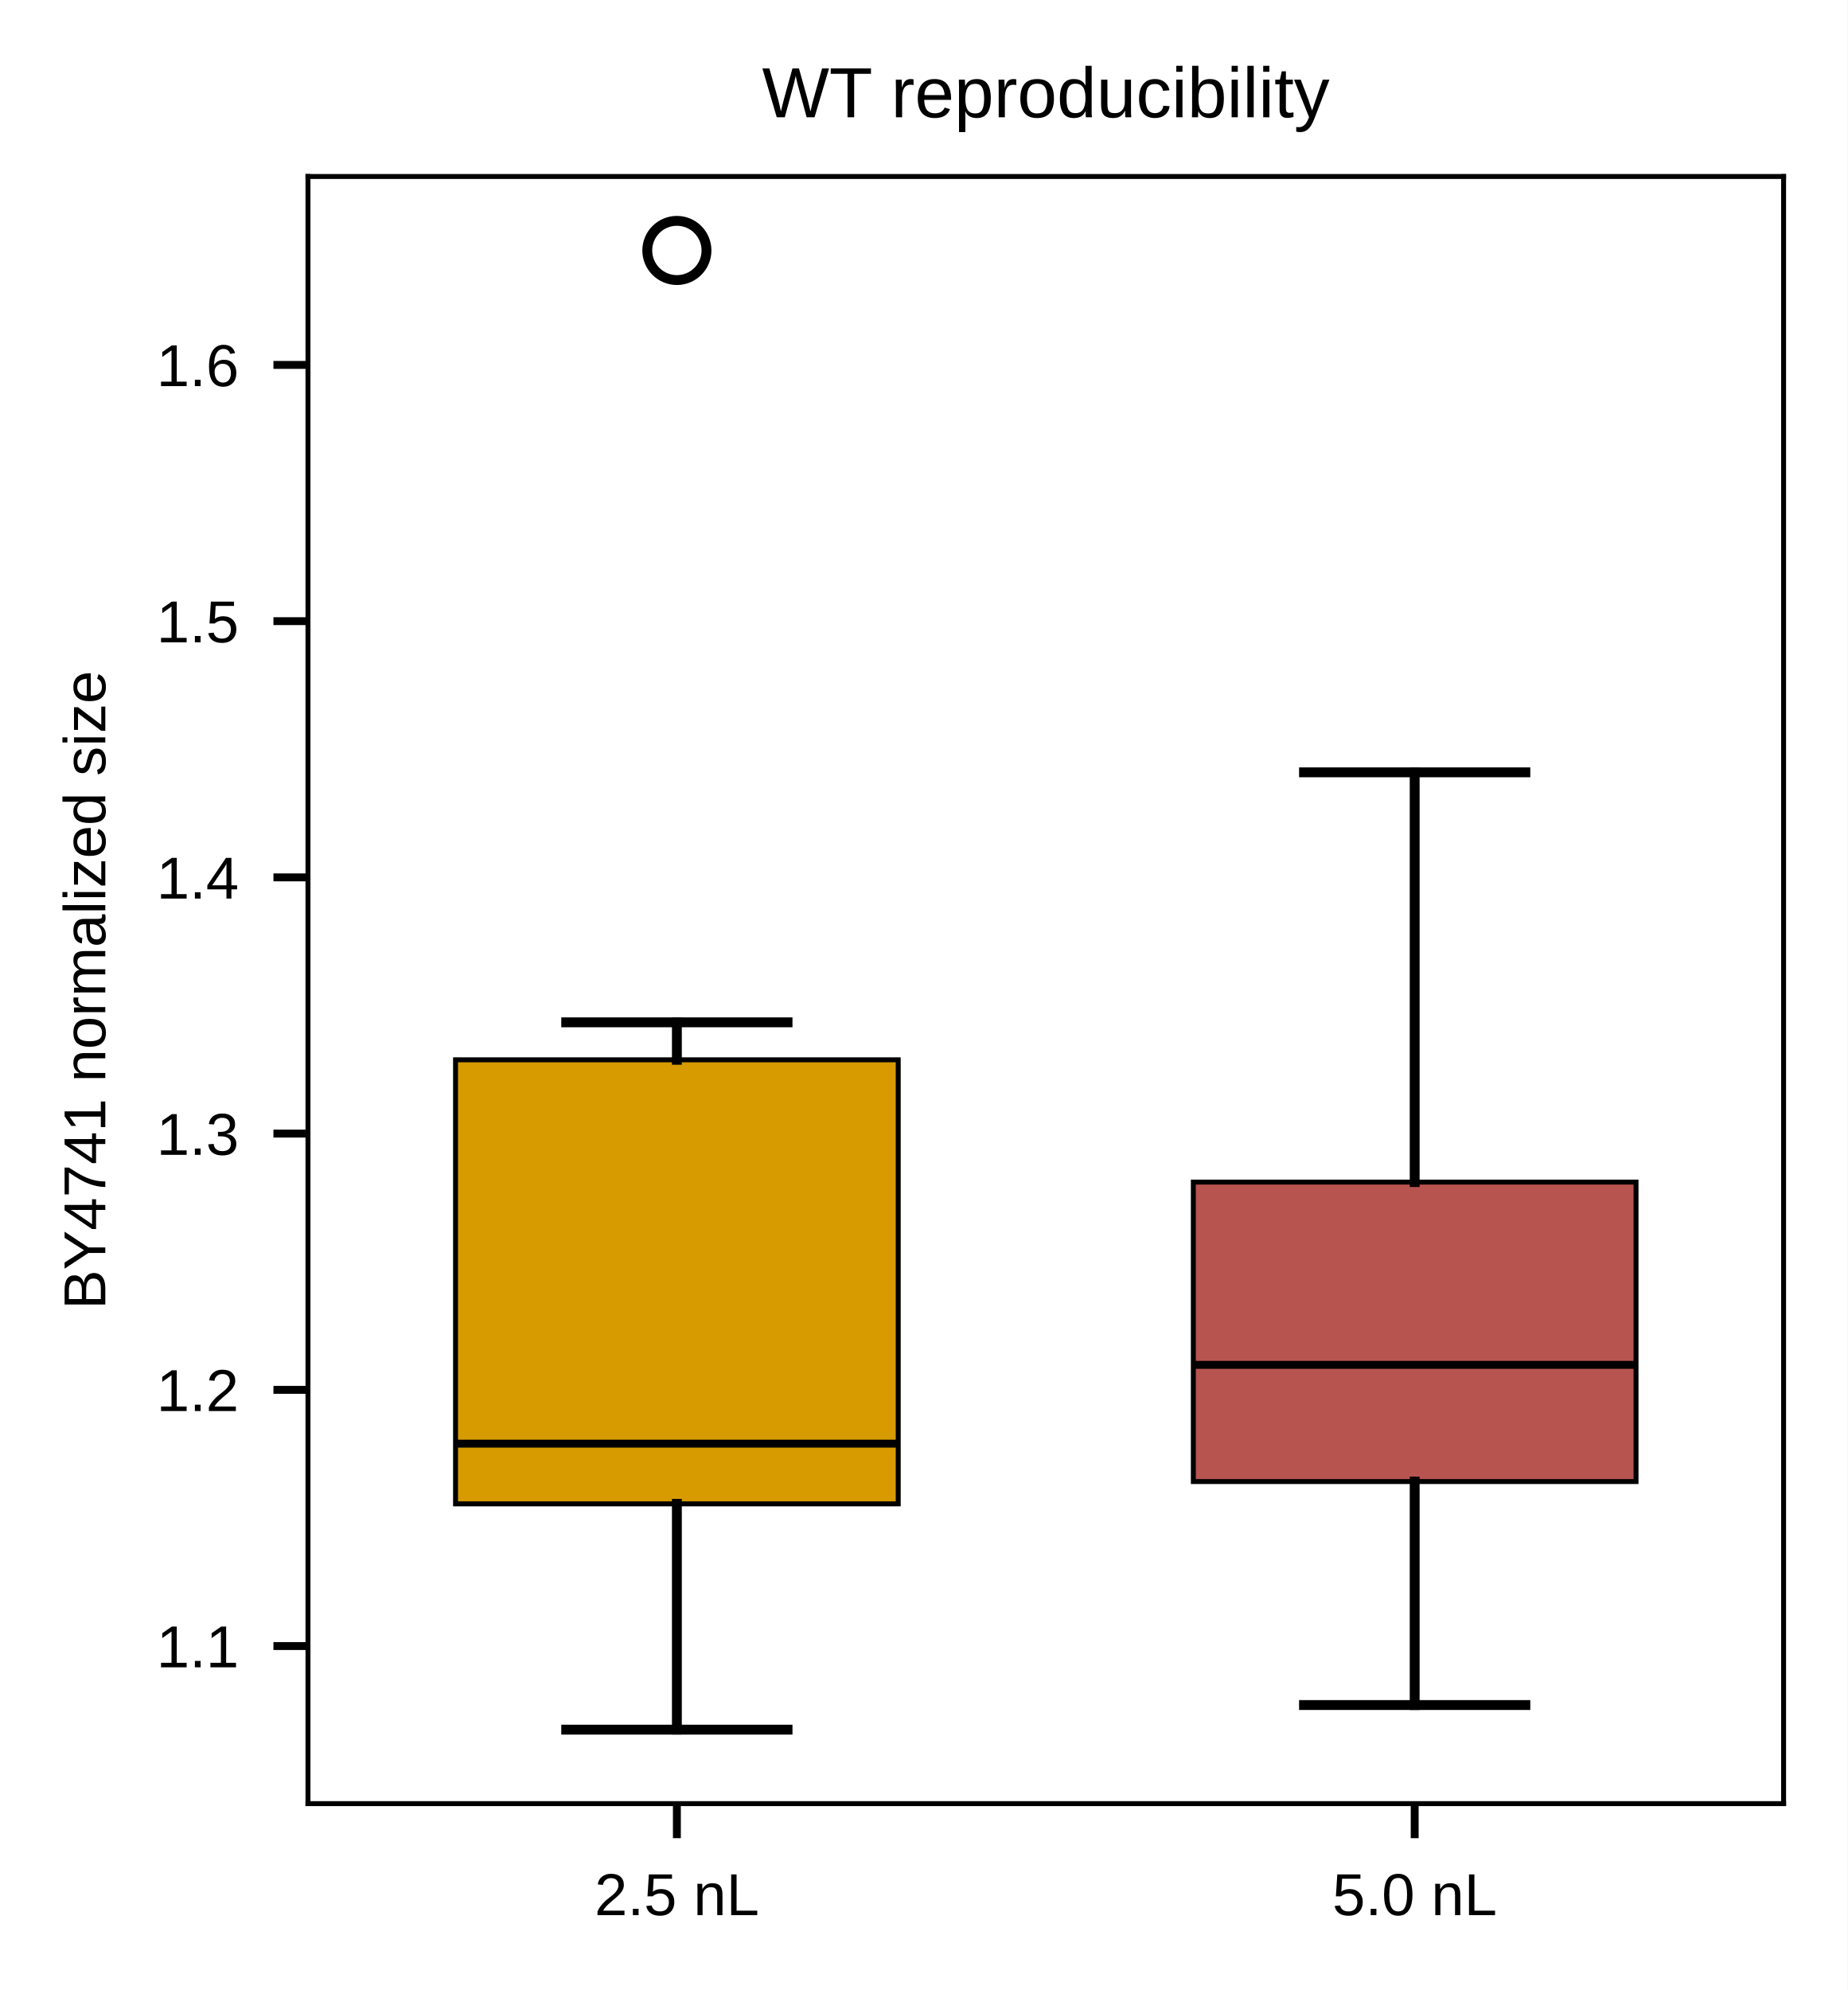
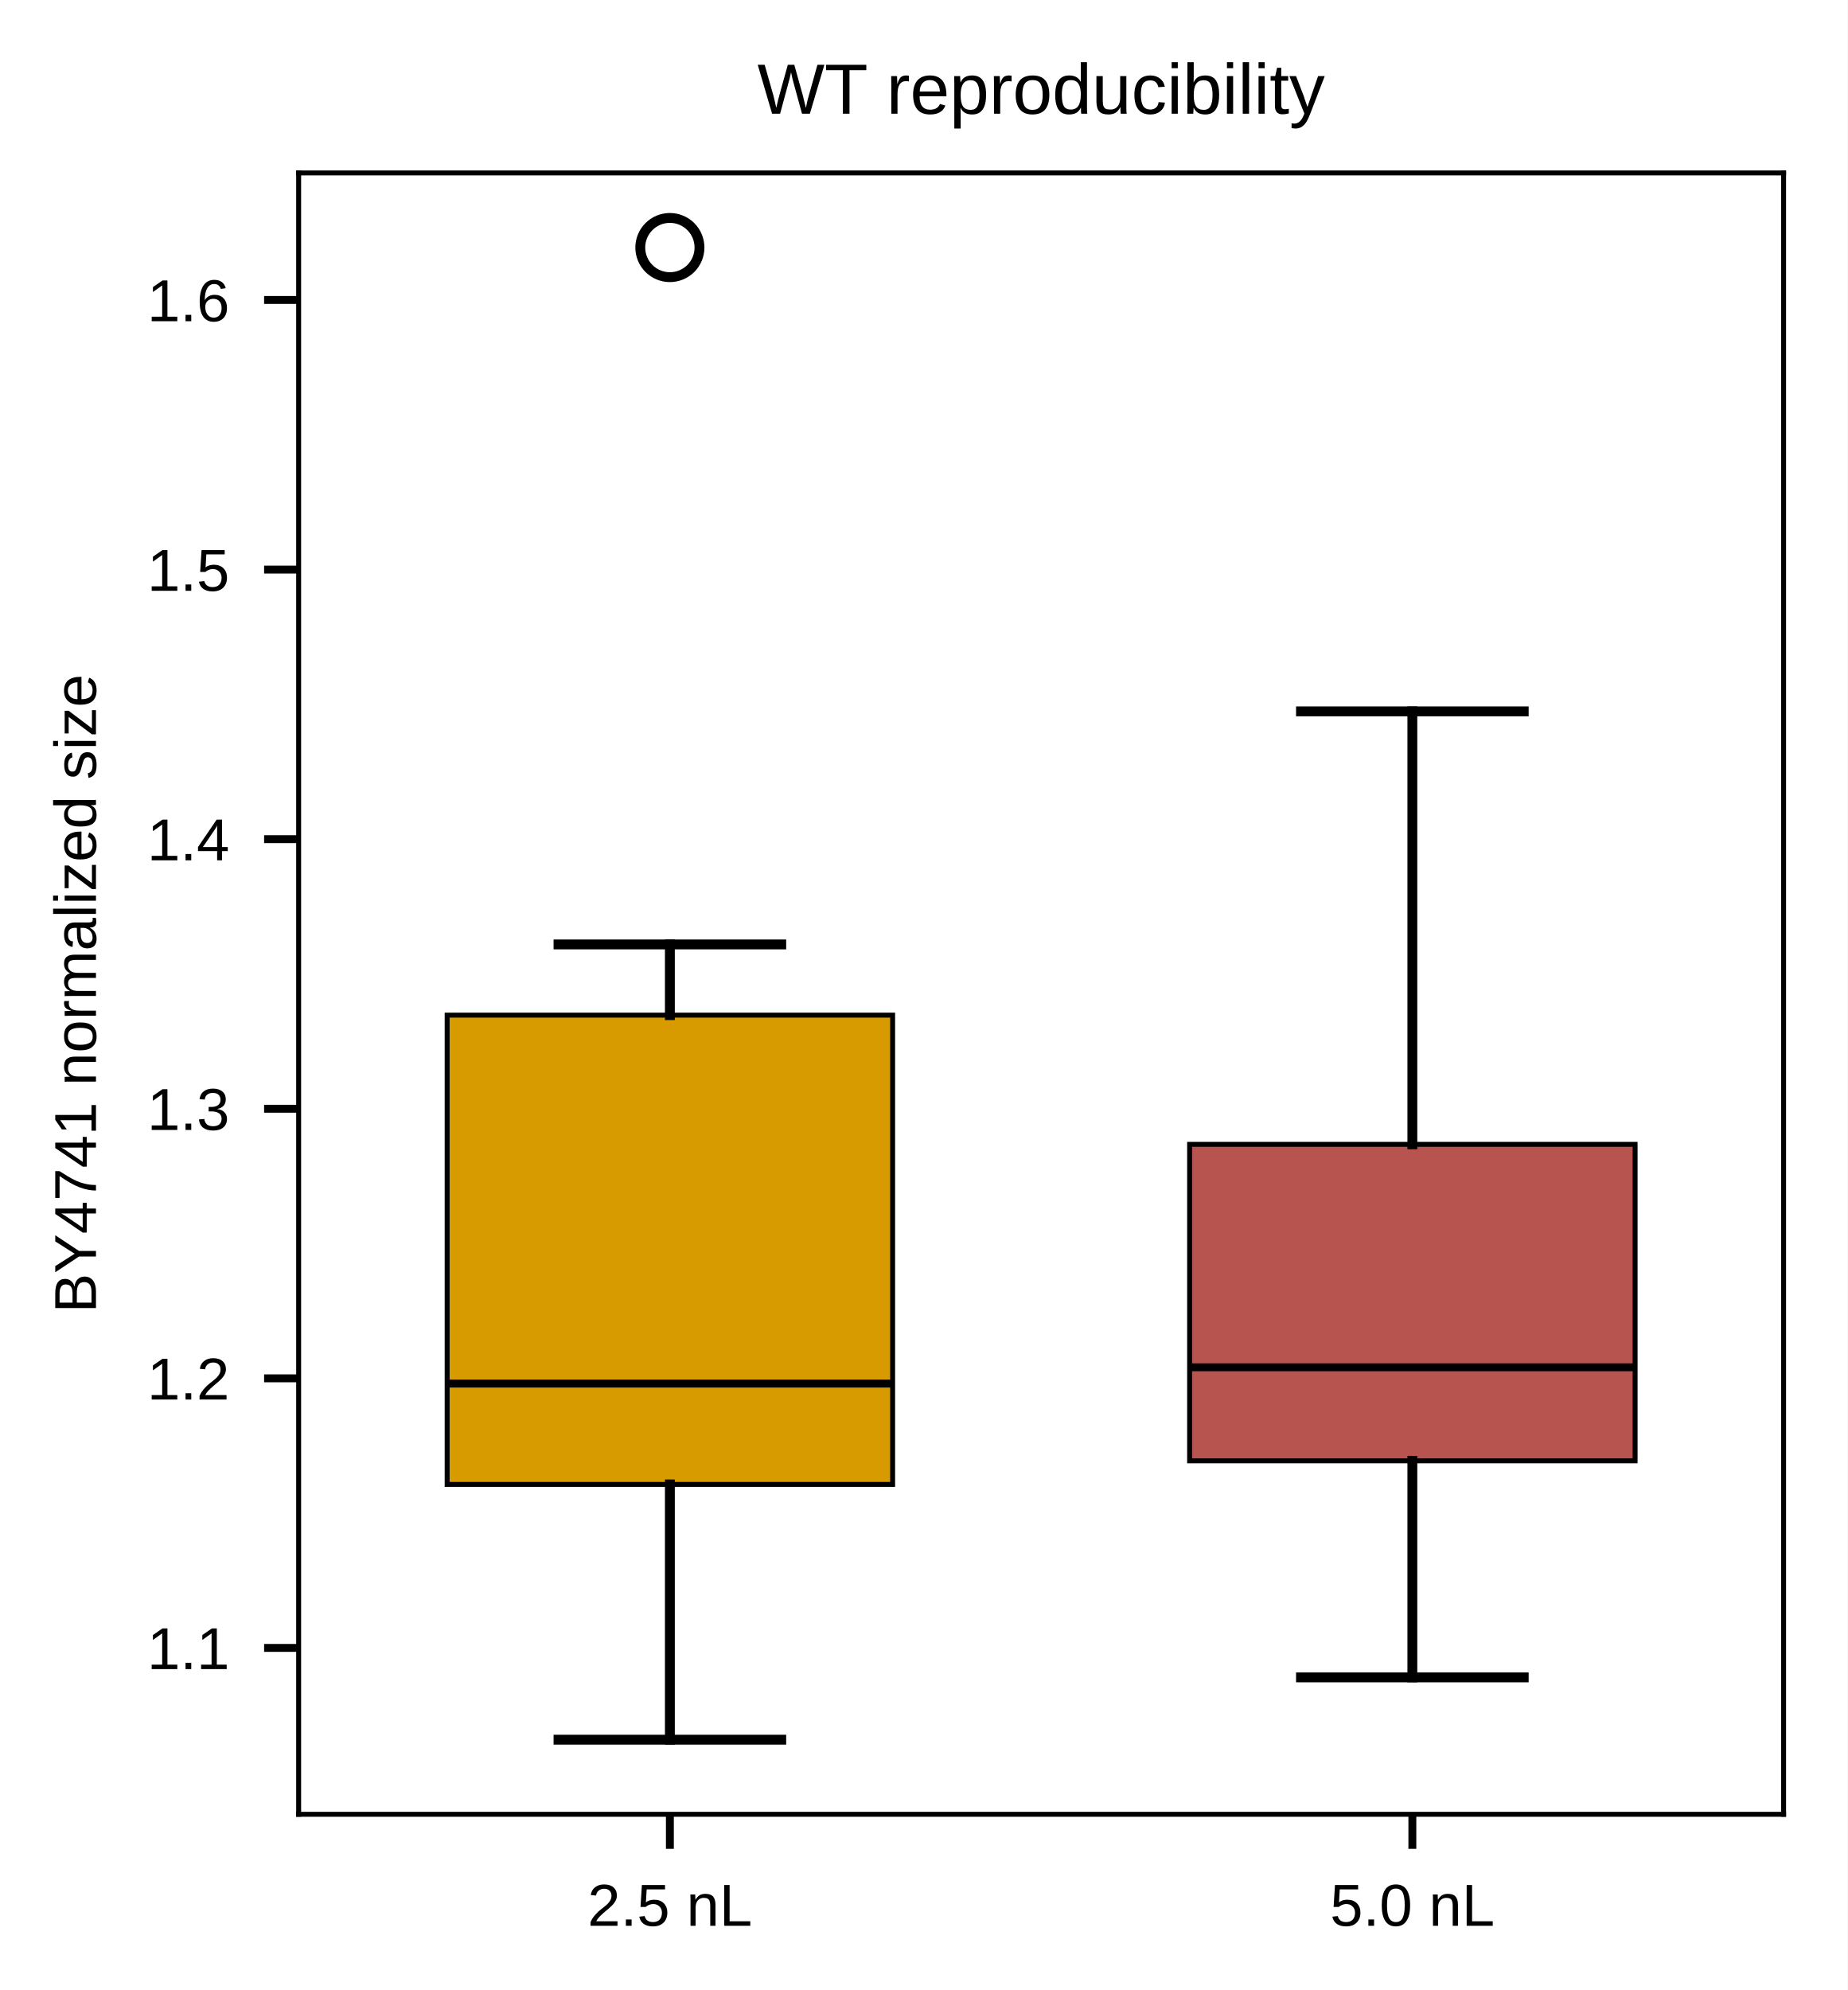
<svg xmlns="http://www.w3.org/2000/svg" xmlns:xlink="http://www.w3.org/1999/xlink" width="187.2pt" height="201.6pt" viewBox="0 0 187.2 201.6" version="1.1">
  <defs>
    <style type="text/css">*{stroke-linejoin: round; stroke-linecap: butt}</style>
  </defs>
  <g id="figure_1">
    <g id="patch_1">
      <path d="M 0 201.6  L 187.2 201.6  L 187.2 0  L 0 0  z " style="fill: #ffffff" />
    </g>
    <g id="axes_1">
      <g id="patch_2">
-         <path d="M 31.205 182.72  L 180.72 182.72  L 180.72 17.88  L 31.205 17.88  z " style="fill: #ffffff" />
+         <path d="M 30.26 183.8  L 180.72 183.8  L 180.72 17.52  L 30.26 17.52  z " style="fill: #ffffff" />
      </g>
      <g id="matplotlib.axis_1">
        <g id="xtick_1">
          <g id="line2d_1">
            <defs>
-               <path id="m2fc861bde4" d="M 0 0  L 0 3.5  " style="stroke: #000000; stroke-width: 0.8" />
+               <path id="m2011ba22c5" d="M 0 0  L 0 3.5  " style="stroke: #000000; stroke-width: 0.8" />
            </defs>
            <g>
-               <use xlink:href="#m2fc861bde4" x="68.584" y="182.72" style="stroke: #000000; stroke-width: 0.8" />
+               <use xlink:href="#m2011ba22c5" x="67.875" y="183.8" style="stroke: #000000; stroke-width: 0.8" />
            </g>
          </g>
          <g id="text_1">
-             <text style="font: 6px 'Arial'; text-anchor: middle" x="68.584" y="194.015" transform="rotate(-0 68.58375 194.0147)">2.5 nL</text>
+             <text style="font-size: 6px; font-family: 'Arial'; text-anchor: middle" x="67.875" y="195.095" transform="rotate(-0 67.875 195.0947)">2.5 nL</text>
          </g>
        </g>
        <g id="xtick_2">
          <g id="line2d_2">
            <g>
-               <use xlink:href="#m2fc861bde4" x="143.341" y="182.72" style="stroke: #000000; stroke-width: 0.8" />
+               <use xlink:href="#m2011ba22c5" x="143.105" y="183.8" style="stroke: #000000; stroke-width: 0.8" />
            </g>
          </g>
          <g id="text_2">
-             <text style="font: 6px 'Arial'; text-anchor: middle" x="143.341" y="194.015" transform="rotate(-0 143.3413 194.0147)">5.0 nL</text>
+             <text style="font-size: 6px; font-family: 'Arial'; text-anchor: middle" x="143.105" y="195.095" transform="rotate(-0 143.105 195.0947)">5.0 nL</text>
          </g>
        </g>
      </g>
      <g id="matplotlib.axis_2">
        <g id="ytick_1">
          <g id="line2d_3">
            <defs>
-               <path id="mdfef8d1c86" d="M 0 0  L -3.5 0  " style="stroke: #000000; stroke-width: 0.8" />
+               <path id="m9a211c00ee" d="M 0 0  L -3.5 0  " style="stroke: #000000; stroke-width: 0.8" />
            </defs>
            <g>
-               <use xlink:href="#mdfef8d1c86" x="31.205" y="166.757" style="stroke: #000000; stroke-width: 0.8" />
+               <use xlink:href="#m9a211c00ee" x="30.26" y="166.945" style="stroke: #000000; stroke-width: 0.8" />
            </g>
          </g>
          <g id="text_3">
-             <text style="font: 6px 'Arial'; text-anchor: end" x="24.205" y="168.904" transform="rotate(-0 24.205 168.9043)">1.1</text>
+             <text style="font-size: 6px; font-family: 'Arial'; text-anchor: end" x="23.26" y="169.092" transform="rotate(-0 23.26 169.0923)">1.1</text>
          </g>
        </g>
        <g id="ytick_2">
          <g id="line2d_4">
            <g>
-               <use xlink:href="#mdfef8d1c86" x="31.205" y="140.799" style="stroke: #000000; stroke-width: 0.8" />
+               <use xlink:href="#m9a211c00ee" x="30.26" y="139.634" style="stroke: #000000; stroke-width: 0.8" />
            </g>
          </g>
          <g id="text_4">
-             <text style="font: 6px 'Arial'; text-anchor: end" x="24.205" y="142.947" transform="rotate(-0 24.205 142.9465)">1.2</text>
+             <text style="font-size: 6px; font-family: 'Arial'; text-anchor: end" x="23.26" y="141.781" transform="rotate(-0 23.26 141.7814)">1.2</text>
          </g>
        </g>
        <g id="ytick_3">
          <g id="line2d_5">
            <g>
-               <use xlink:href="#mdfef8d1c86" x="31.205" y="114.841" style="stroke: #000000; stroke-width: 0.8" />
+               <use xlink:href="#m9a211c00ee" x="30.26" y="112.323" style="stroke: #000000; stroke-width: 0.8" />
            </g>
          </g>
          <g id="text_5">
-             <text style="font: 6px 'Arial'; text-anchor: end" x="24.205" y="116.989" transform="rotate(-0 24.205 116.9888)">1.3</text>
+             <text style="font-size: 6px; font-family: 'Arial'; text-anchor: end" x="23.26" y="114.471" transform="rotate(-0 23.26 114.4705)">1.3</text>
          </g>
        </g>
        <g id="ytick_4">
          <g id="line2d_6">
            <g>
-               <use xlink:href="#mdfef8d1c86" x="31.205" y="88.884" style="stroke: #000000; stroke-width: 0.8" />
+               <use xlink:href="#m9a211c00ee" x="30.26" y="85.012" style="stroke: #000000; stroke-width: 0.8" />
            </g>
          </g>
          <g id="text_6">
-             <text style="font: 6px 'Arial'; text-anchor: end" x="24.205" y="91.031" transform="rotate(-0 24.205 91.03102)">1.4</text>
+             <text style="font-size: 6px; font-family: 'Arial'; text-anchor: end" x="23.26" y="87.16" transform="rotate(-0 23.26 87.15961)">1.4</text>
          </g>
        </g>
        <g id="ytick_5">
          <g id="line2d_7">
            <g>
-               <use xlink:href="#mdfef8d1c86" x="31.205" y="62.926" style="stroke: #000000; stroke-width: 0.8" />
+               <use xlink:href="#m9a211c00ee" x="30.26" y="57.701" style="stroke: #000000; stroke-width: 0.8" />
            </g>
          </g>
          <g id="text_7">
-             <text style="font: 6px 'Arial'; text-anchor: end" x="24.205" y="65.073" transform="rotate(-0 24.205 65.07327)">1.5</text>
+             <text style="font-size: 6px; font-family: 'Arial'; text-anchor: end" x="23.26" y="59.849" transform="rotate(-0 23.26 59.84871)">1.5</text>
          </g>
        </g>
        <g id="ytick_6">
          <g id="line2d_8">
            <g>
-               <use xlink:href="#mdfef8d1c86" x="31.205" y="36.968" style="stroke: #000000; stroke-width: 0.8" />
+               <use xlink:href="#m9a211c00ee" x="30.26" y="30.39" style="stroke: #000000; stroke-width: 0.8" />
            </g>
          </g>
          <g id="text_8">
-             <text style="font: 6px 'Arial'; text-anchor: end" x="24.205" y="39.116" transform="rotate(-0 24.205 39.11552)">1.6</text>
+             <text style="font-size: 6px; font-family: 'Arial'; text-anchor: end" x="23.26" y="32.538" transform="rotate(-0 23.26 32.53781)">1.6</text>
          </g>
        </g>
        <g id="text_9">
-           <text style="font: 6px 'Arial'; text-anchor: middle" x="10.672" y="100.3" transform="rotate(-90 10.6725 100.3)">BY4741 normalized size</text>
+           <text style="font-size: 6px; font-family: 'Arial'; text-anchor: middle" x="9.727" y="100.66" transform="rotate(-90 9.7275 100.66)">BY4741 normalized size</text>
        </g>
      </g>
      <g id="patch_3">
-         <path d="M 46.157 152.351  L 91.011 152.351  L 91.011 107.366  L 46.157 107.366  L 46.157 152.351  z " clip-path="url(#pb77143cb1c)" style="fill: #d79b00; stroke: #000000; stroke-width: 0.5; stroke-linejoin: miter" />
+         <path d="M 45.306 150.381  L 90.444 150.381  L 90.444 102.84  L 45.306 102.84  L 45.306 150.381  z " clip-path="url(#p106e897240)" style="fill: #d79b00; stroke: #000000; stroke-width: 0.5; stroke-linejoin: miter" />
      </g>
      <g id="line2d_9">
-         <path d="M 68.584 152.351  L 68.584 175.227  " clip-path="url(#pb77143cb1c)" style="fill: none; stroke: #000000; stroke-linecap: square" />
+         <path d="M 67.875 150.381  L 67.875 176.242  " clip-path="url(#p106e897240)" style="fill: none; stroke: #000000; stroke-linecap: square" />
      </g>
      <g id="line2d_10">
-         <path d="M 68.584 107.366  L 68.584 103.566  " clip-path="url(#pb77143cb1c)" style="fill: none; stroke: #000000; stroke-linecap: square" />
+         <path d="M 67.875 102.84  L 67.875 95.678  " clip-path="url(#p106e897240)" style="fill: none; stroke: #000000; stroke-linecap: square" />
      </g>
      <g id="line2d_11">
-         <path d="M 57.37 175.227  L 79.797 175.227  " clip-path="url(#pb77143cb1c)" style="fill: none; stroke: #000000; stroke-linecap: square" />
+         <path d="M 56.59 176.242  L 79.159 176.242  " clip-path="url(#p106e897240)" style="fill: none; stroke: #000000; stroke-linecap: square" />
      </g>
      <g id="line2d_12">
-         <path d="M 57.37 103.566  L 79.797 103.566  " clip-path="url(#pb77143cb1c)" style="fill: none; stroke: #000000; stroke-linecap: square" />
+         <path d="M 56.59 95.678  L 79.159 95.678  " clip-path="url(#p106e897240)" style="fill: none; stroke: #000000; stroke-linecap: square" />
      </g>
      <g id="line2d_13">
        <defs>
-           <path id="m74bf90538a" d="M 0 3  C 0.796 3 1.559 2.684 2.121 2.121  C 2.684 1.559 3 0.796 3 0  C 3 -0.796 2.684 -1.559 2.121 -2.121  C 1.559 -2.684 0.796 -3 0 -3  C -0.796 -3 -1.559 -2.684 -2.121 -2.121  C -2.684 -1.559 -3 -0.796 -3 0  C -3 0.796 -2.684 1.559 -2.121 2.121  C -1.559 2.684 -0.796 3 0 3  z " style="stroke: #000000" />
+           <path id="mb8064881ac" d="M 0 3  C 0.796 3 1.559 2.684 2.121 2.121  C 2.684 1.559 3 0.796 3 0  C 3 -0.796 2.684 -1.559 2.121 -2.121  C 1.559 -2.684 0.796 -3 0 -3  C -0.796 -3 -1.559 -2.684 -2.121 -2.121  C -2.684 -1.559 -3 -0.796 -3 0  C -3 0.796 -2.684 1.559 -2.121 2.121  C -1.559 2.684 -0.796 3 0 3  z " style="stroke: #000000" />
        </defs>
-         <g clip-path="url(#pb77143cb1c)">
-           <use xlink:href="#m74bf90538a" x="68.584" y="25.373" style="fill-opacity: 0; stroke: #000000" />
+         <g clip-path="url(#p106e897240)">
+           <use xlink:href="#mb8064881ac" x="67.875" y="25.078" style="fill-opacity: 0; stroke: #000000" />
        </g>
      </g>
      <g id="patch_4">
-         <path d="M 120.914 150.091  L 165.768 150.091  L 165.768 119.753  L 120.914 119.753  L 120.914 150.091  z " clip-path="url(#pb77143cb1c)" style="fill: #b85450; stroke: #000000; stroke-width: 0.5; stroke-linejoin: miter" />
+         <path d="M 120.536 147.992  L 165.674 147.992  L 165.674 115.93  L 120.536 115.93  L 120.536 147.992  z " clip-path="url(#p106e897240)" style="fill: #b85450; stroke: #000000; stroke-width: 0.5; stroke-linejoin: miter" />
      </g>
      <g id="line2d_14">
-         <path d="M 143.341 150.091  L 143.341 172.729  " clip-path="url(#pb77143cb1c)" style="fill: none; stroke: #000000; stroke-linecap: square" />
+         <path d="M 143.105 147.992  L 143.105 169.931  " clip-path="url(#p106e897240)" style="fill: none; stroke: #000000; stroke-linecap: square" />
      </g>
      <g id="line2d_15">
-         <path d="M 143.341 119.753  L 143.341 78.244  " clip-path="url(#pb77143cb1c)" style="fill: none; stroke: #000000; stroke-linecap: square" />
+         <path d="M 143.105 115.93  L 143.105 72.063  " clip-path="url(#p106e897240)" style="fill: none; stroke: #000000; stroke-linecap: square" />
      </g>
      <g id="line2d_16">
-         <path d="M 132.128 172.729  L 154.555 172.729  " clip-path="url(#pb77143cb1c)" style="fill: none; stroke: #000000; stroke-linecap: square" />
+         <path d="M 131.821 169.931  L 154.389 169.931  " clip-path="url(#p106e897240)" style="fill: none; stroke: #000000; stroke-linecap: square" />
      </g>
      <g id="line2d_17">
-         <path d="M 132.128 78.244  L 154.555 78.244  " clip-path="url(#pb77143cb1c)" style="fill: none; stroke: #000000; stroke-linecap: square" />
+         <path d="M 131.821 72.063  L 154.389 72.063  " clip-path="url(#p106e897240)" style="fill: none; stroke: #000000; stroke-linecap: square" />
      </g>
      <g id="line2d_18" />
      <g id="line2d_19">
-         <path d="M 46.157 146.253  L 91.011 146.253  " clip-path="url(#pb77143cb1c)" style="fill: none; stroke: #000000; stroke-width: 0.8" />
+         <path d="M 45.306 140.166  L 90.444 140.166  " clip-path="url(#p106e897240)" style="fill: none; stroke: #000000; stroke-width: 0.8" />
      </g>
      <g id="line2d_20">
-         <path d="M 120.914 138.266  L 165.768 138.266  " clip-path="url(#pb77143cb1c)" style="fill: none; stroke: #000000; stroke-width: 0.8" />
+         <path d="M 120.536 138.517  L 165.674 138.517  " clip-path="url(#p106e897240)" style="fill: none; stroke: #000000; stroke-width: 0.8" />
      </g>
      <g id="patch_5">
-         <path d="M 31.205 182.72  L 31.205 17.88  " style="fill: none; stroke: #000000; stroke-width: 0.5; stroke-linejoin: miter; stroke-linecap: square" />
+         <path d="M 30.26 183.8  L 30.26 17.52  " style="fill: none; stroke: #000000; stroke-width: 0.5; stroke-linejoin: miter; stroke-linecap: square" />
      </g>
      <g id="patch_6">
-         <path d="M 180.72 182.72  L 180.72 17.88  " style="fill: none; stroke: #000000; stroke-width: 0.5; stroke-linejoin: miter; stroke-linecap: square" />
+         <path d="M 180.72 183.8  L 180.72 17.52  " style="fill: none; stroke: #000000; stroke-width: 0.5; stroke-linejoin: miter; stroke-linecap: square" />
      </g>
      <g id="patch_7">
-         <path d="M 31.205 182.72  L 180.72 182.72  " style="fill: none; stroke: #000000; stroke-width: 0.5; stroke-linejoin: miter; stroke-linecap: square" />
+         <path d="M 30.26 183.8  L 180.72 183.8  " style="fill: none; stroke: #000000; stroke-width: 0.5; stroke-linejoin: miter; stroke-linecap: square" />
      </g>
      <g id="patch_8">
-         <path d="M 31.205 17.88  L 180.72 17.88  " style="fill: none; stroke: #000000; stroke-width: 0.5; stroke-linejoin: miter; stroke-linecap: square" />
+         <path d="M 30.26 17.52  L 180.72 17.52  " style="fill: none; stroke: #000000; stroke-width: 0.5; stroke-linejoin: miter; stroke-linecap: square" />
      </g>
      <g id="text_10">
-         <text style="font: 7.2px 'Arial'; text-anchor: middle" x="105.963" y="11.88" transform="rotate(-0 105.9625 11.88)">WT reproducibility</text>
+         <text style="font-size: 7.2px; font-family: 'Arial'; text-anchor: middle" x="105.49" y="11.52" transform="rotate(-0 105.49 11.52)">WT reproducibility</text>
      </g>
    </g>
  </g>
  <defs>
-     <clipPath id="pb77143cb1c">
-       <rect x="31.205" y="17.88" width="149.515" height="164.84" />
+     <clipPath id="p106e897240">
+       <rect x="30.26" y="17.52" width="150.46" height="166.28" />
    </clipPath>
  </defs>
</svg>
